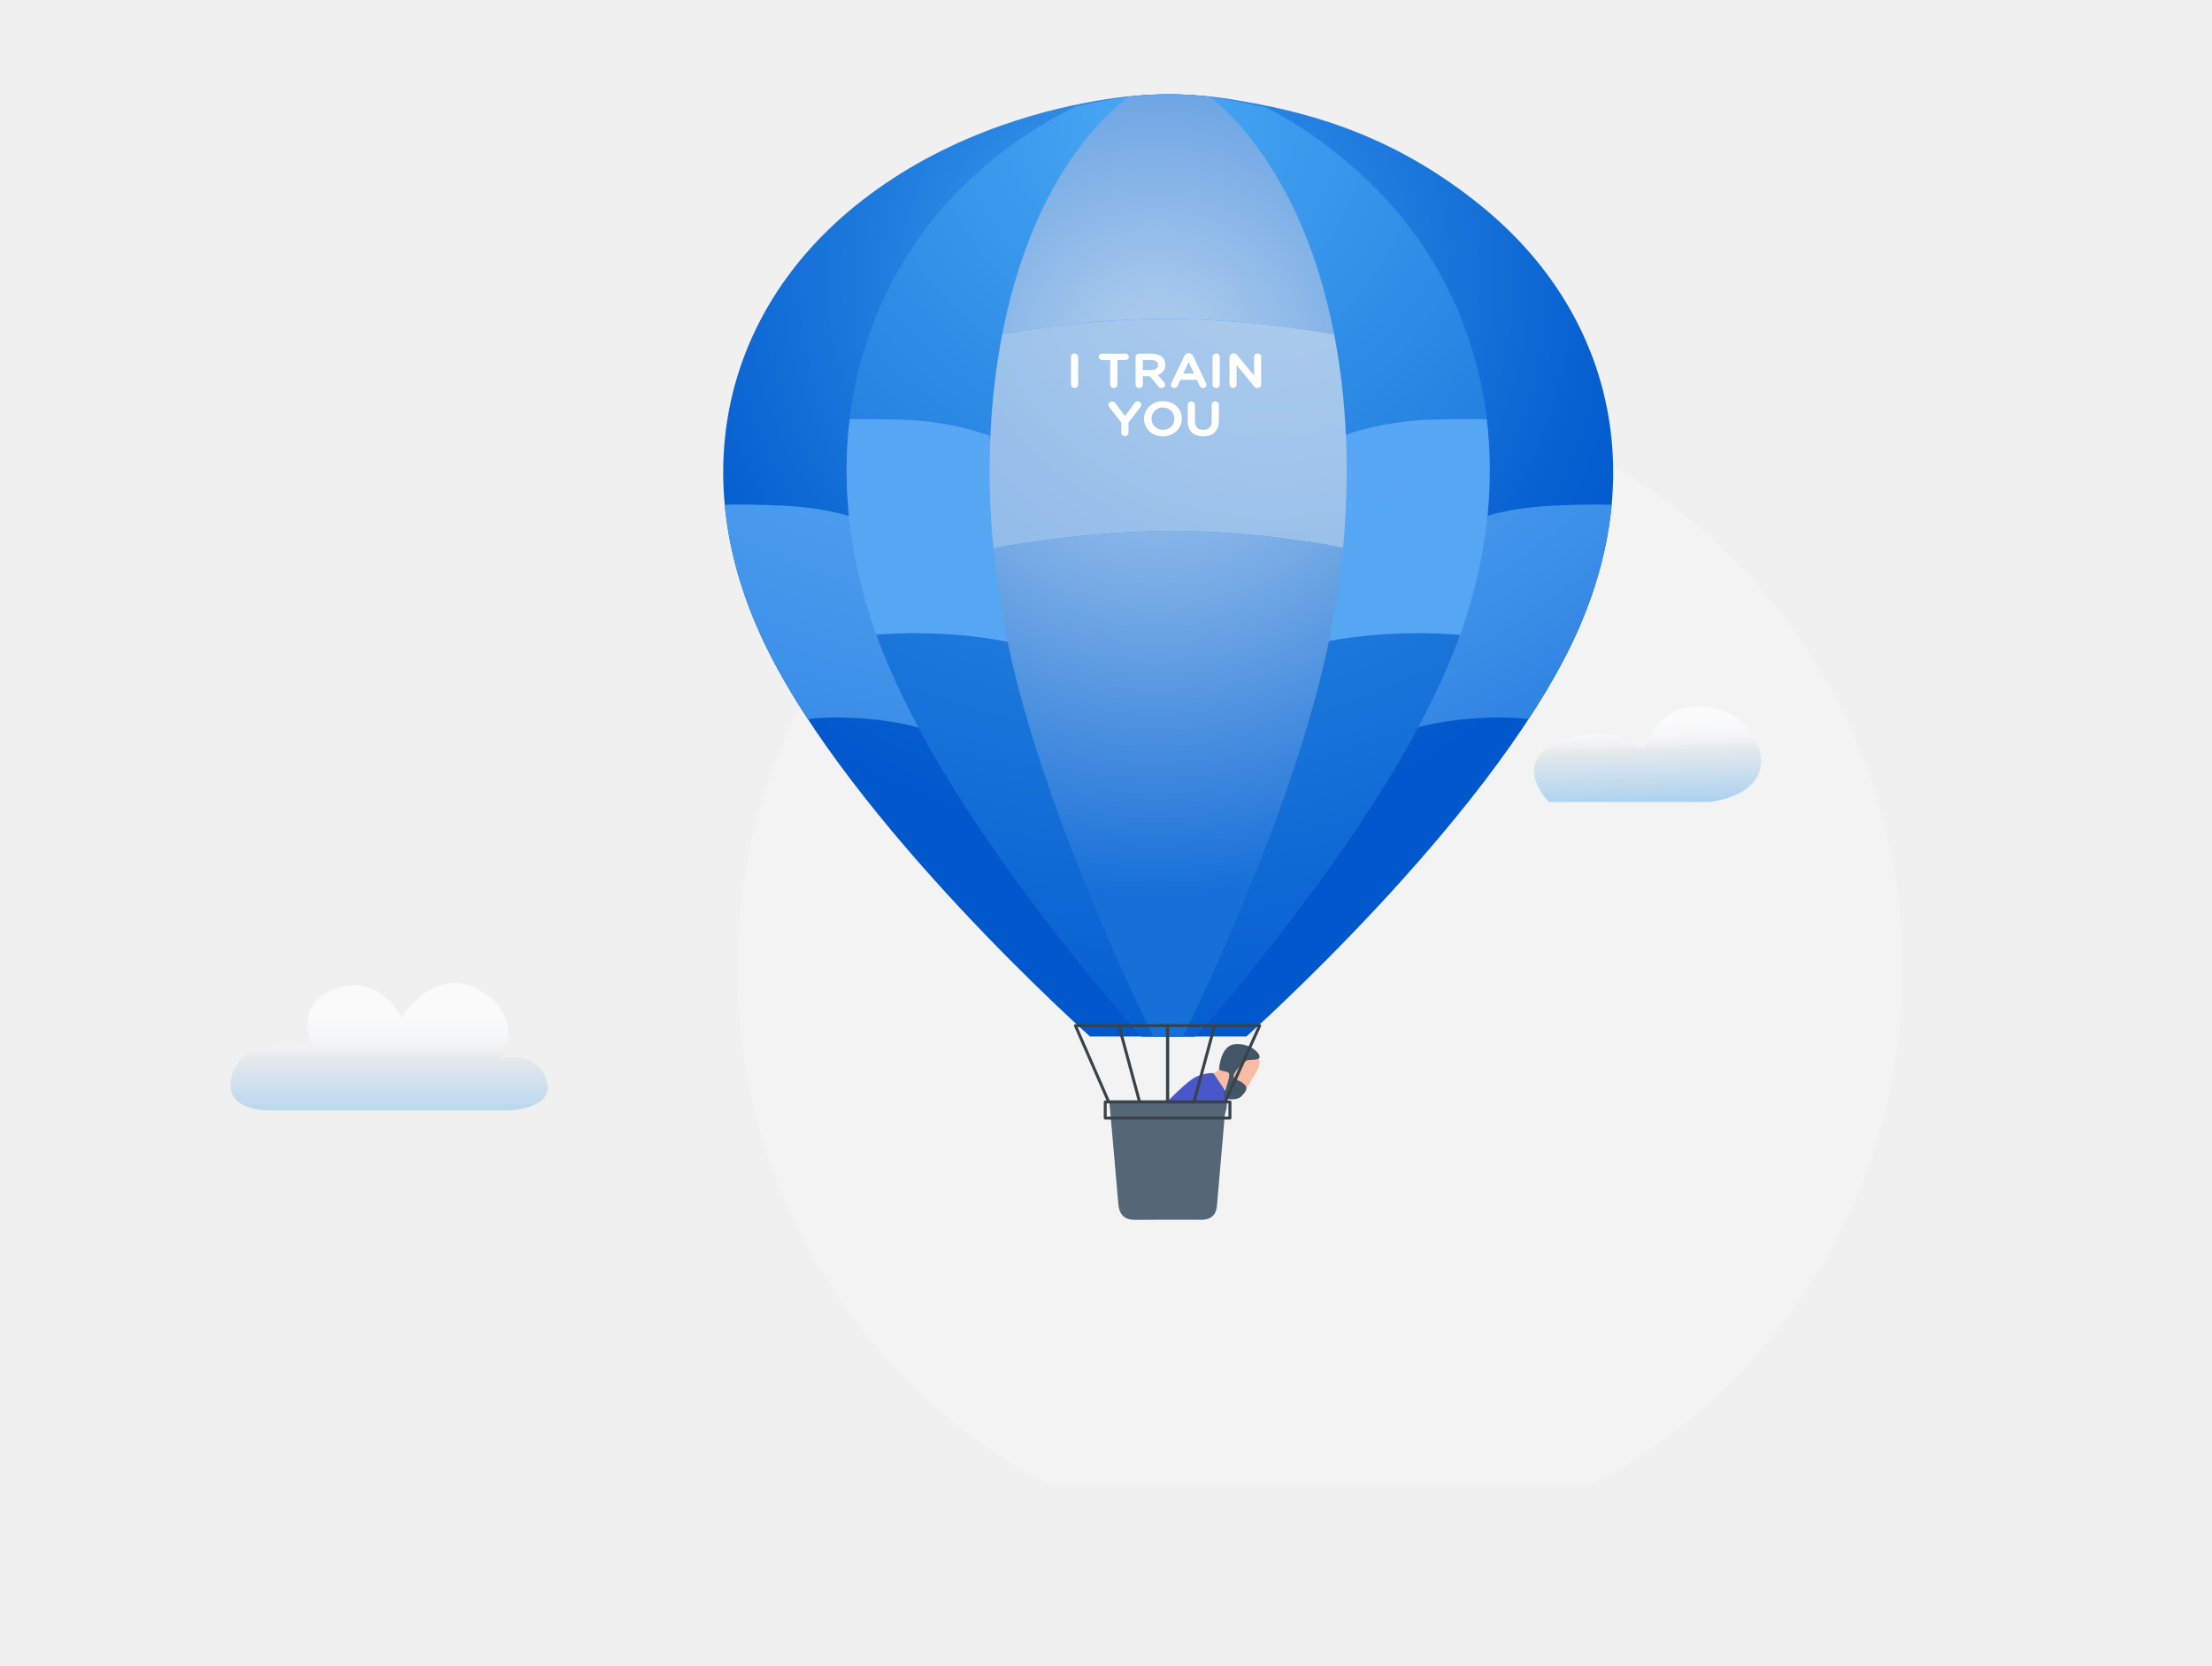
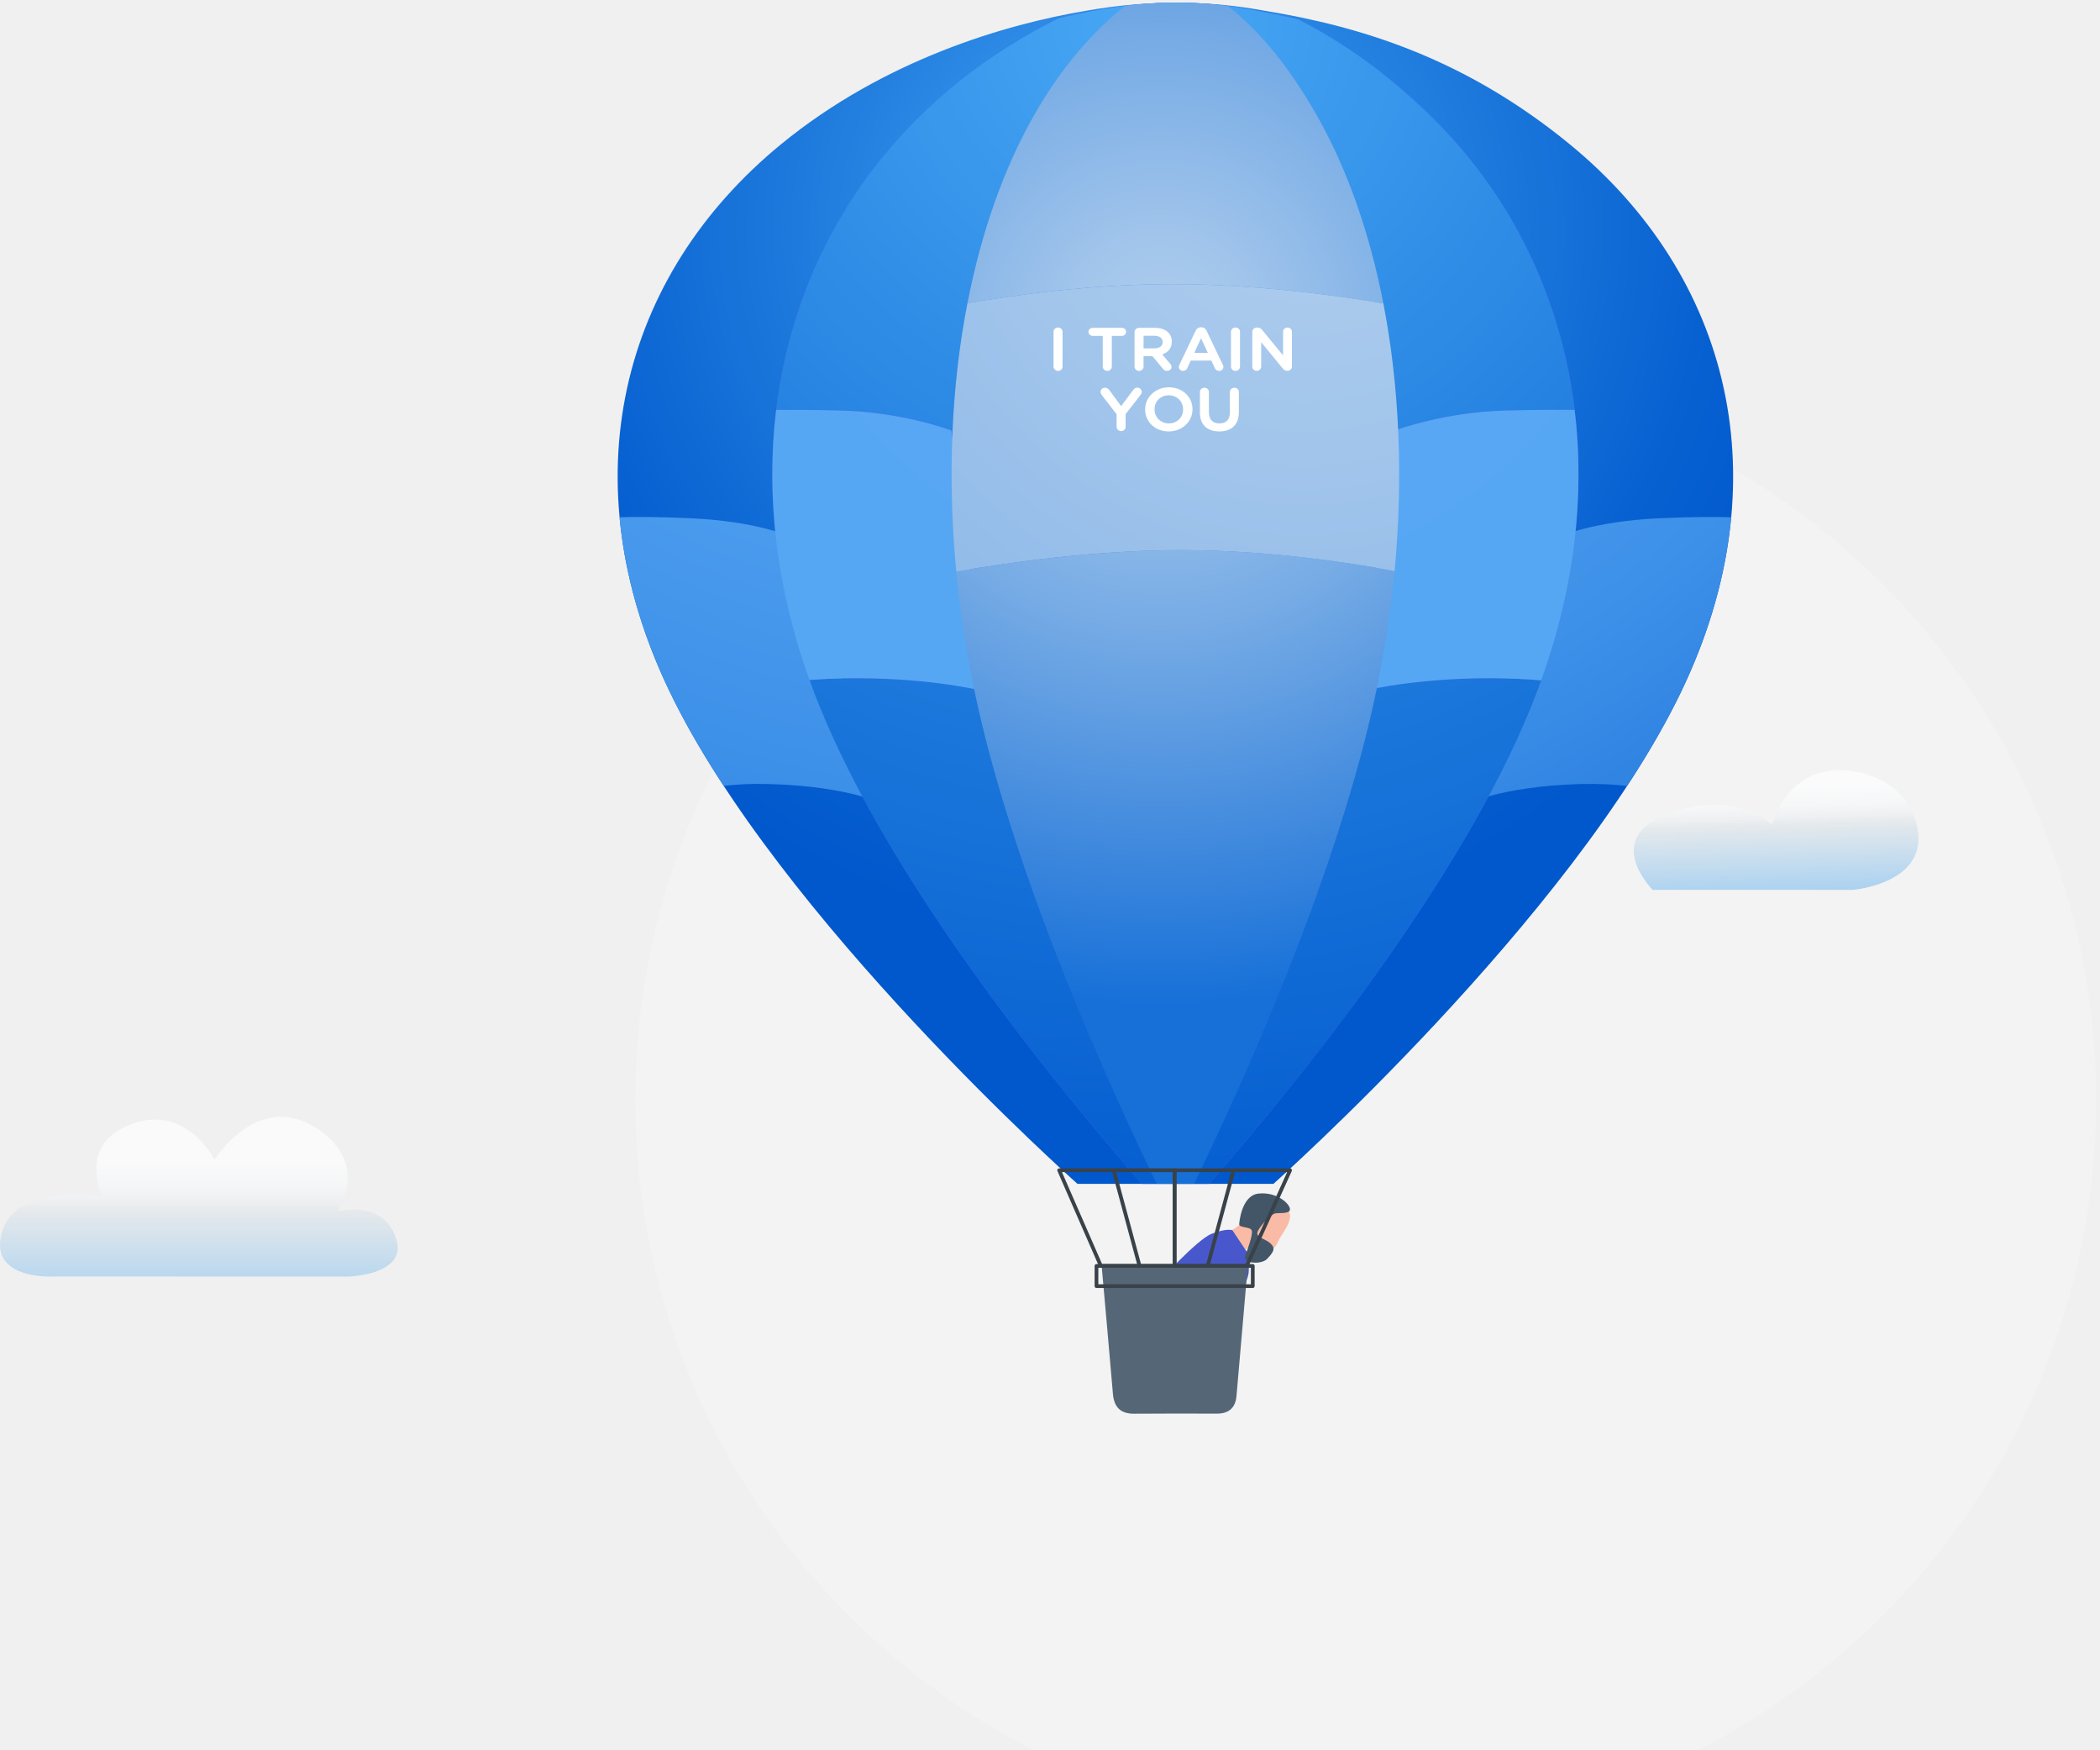
- <svg xmlns="http://www.w3.org/2000/svg" width="672" height="506" viewBox="0 0 672 506" fill="none">
-   <g clip-path="url(#clip0)">
-     <g clip-path="url(#clip1)">
-       <g clip-path="url(#clip2)">
-         <path opacity="0.21" d="M401.022 471.465C498.789 471.465 578.044 392.261 578.044 294.557C578.044 196.853 498.789 117.648 401.022 117.648C303.256 117.648 224 196.853 224 294.557C224 392.261 303.256 471.465 401.022 471.465Z" fill="white" />
-         <path fill-rule="evenodd" clip-rule="evenodd" d="M358.384 330.404C358.572 330.164 358.761 329.913 358.949 329.672C358.75 329.923 358.572 330.164 358.384 330.404Z" fill="#B5D1F3" />
-         <path d="M367.295 326.743C367.295 326.743 370.143 325.645 371.138 323.897C372.122 322.139 375.526 319.073 378.06 319.292C380.583 319.512 382.887 320.81 382.667 323.018C382.447 325.216 380.468 327.193 379.704 329.056C378.939 330.919 376.081 332.782 376.081 332.782L372.939 329.82L370.154 332.782L367.295 326.743Z" fill="#F9BBA5" />
-         <path d="M350.383 339.186C350.383 339.186 360.038 328.428 363.661 327.005C367.284 325.581 368.709 326.126 368.709 326.126L372.217 331.389C372.217 331.389 372.876 333.911 372.656 336.329C372.437 338.746 369.913 342.807 369.913 342.807L350.383 339.186Z" fill="#4858CC" />
-         <path d="M370.363 324.597C370.363 324.597 370.803 317.679 375.086 317.25C379.368 316.811 382.437 319.553 382.657 320.923C382.876 322.294 380.018 321.855 379.033 322.075C378.049 322.294 374.866 325.591 374.751 326.794C374.635 327.998 376.834 328.217 378.039 329.431C379.243 330.635 378.583 331.514 377.159 333.052C375.735 334.591 371.106 334.182 371.777 332.393C372.436 330.635 373.64 327.443 373.421 326.302C373.222 325.141 370.227 325.706 370.363 324.597Z" fill="#425668" />
-         <path fill-rule="evenodd" clip-rule="evenodd" d="M369.243 335.04C370.29 335.155 371.337 335.26 372.385 335.364C371.494 345.672 370.594 355.991 369.704 366.298C369.452 369.218 367.819 370.589 364.939 370.579C358.258 370.568 351.577 370.537 344.907 370.6C341.546 370.631 340.017 368.988 339.745 365.744C338.875 355.425 337.933 345.118 337.022 334.799C337.577 334.747 365.316 335.04 369.243 335.04Z" fill="#556677" />
-         <path opacity="0.72" fill-rule="evenodd" clip-rule="evenodd" d="M519.185 243.642C519.185 243.642 537.255 242.13 534.764 228.796C532.274 215.462 516.385 212.432 508.901 216.071C501.424 219.71 499.554 227.893 499.554 227.893C499.554 227.893 490.515 219.102 474.316 225.163C458.117 231.225 470.575 243.648 470.575 243.648H519.185V243.642Z" fill="url(#paint0_linear)" />
-         <path opacity="0.7" fill-rule="evenodd" clip-rule="evenodd" d="M101.78 337.354H82.533C82.533 337.354 66.753 338.128 70.606 326.198C74.46 314.279 94.848 318.12 94.848 318.12C94.848 318.12 89.172 306.64 99.801 301.324C114.43 294.019 121.99 309.015 121.99 309.015C121.99 309.015 132.765 291.832 147.185 301.711C159.772 310.323 151.803 321.583 151.803 321.583C151.803 321.583 162.4 318.507 165.866 327.737C169.332 336.967 154.505 337.365 154.505 337.365L101.78 337.354Z" fill="url(#paint1_linear)" />
-         <path d="M450.492 62.975C425.297 42.318 400.249 34.48 376.552 30.608C363.117 28.117 348.656 27.887 333.231 30.608C314.089 33.81 284.486 42.318 259.291 62.975C220.4 94.862 207.74 144.444 232.264 195.502C258.673 250.506 331.147 314.896 331.147 314.896H333.242H376.562H378.657C378.657 314.896 451.131 250.506 477.54 195.502C502.044 144.444 489.383 94.862 450.492 62.975Z" fill="url(#paint2_radial)" />
-         <path d="M384.605 32.68C381.264 31.874 377.955 31.194 374.667 30.608C362.405 28.117 349.2 27.887 335.105 30.608C332.467 31.089 329.597 31.696 326.571 32.449C315.524 37.902 303.994 45.426 293.334 55.797C257.825 90.299 246.264 143.952 268.653 199.196C286.308 242.751 326.487 291.758 346.76 314.896H363.044C383.317 291.758 423.496 242.762 441.151 199.196C463.539 143.942 451.979 90.299 416.47 55.797C405.768 45.415 395.118 38.038 384.605 32.68Z" fill="#515FF9" />
-         <path d="M256.579 218.009C276.653 218.564 285.303 223.346 285.303 223.346L261.553 158.024C261.553 158.024 253.448 154.341 237.615 153.608C229.185 153.221 223.573 153.242 220.169 153.347C221.447 167.045 225.395 181.215 232.254 195.489C235.877 203.034 240.369 210.746 245.416 218.459C248.401 218.103 252.097 217.883 256.579 218.009Z" fill="url(#paint3_radial)" />
-         <path d="M489.614 153.357C486.232 153.242 480.567 153.211 471.99 153.608C456.157 154.341 448.052 158.025 448.052 158.025L424.303 223.346C424.303 223.346 432.952 218.564 453.026 218.009C457.602 217.884 461.351 218.103 464.367 218.48C469.425 210.767 473.917 203.044 477.54 195.489C484.378 181.215 488.326 167.045 489.614 153.357Z" fill="url(#paint4_radial)" />
-         <path d="M427.622 192.393C410.312 192.759 399.39 195.679 399.39 195.679L408.102 132.314C408.102 132.314 419.883 127.846 434.983 127.48C442.167 127.302 447.769 127.291 451.664 127.333C448.313 99.633 436.02 74.799 416.448 55.785C405.767 45.404 395.118 38.026 384.604 32.668C381.264 31.862 377.955 31.182 374.667 30.596C362.404 28.105 349.2 27.875 335.105 30.596C332.466 31.077 329.597 31.684 326.571 32.438C315.523 37.89 303.994 45.414 293.334 55.785C273.762 74.789 261.479 99.622 258.128 127.323C261.951 127.291 267.176 127.312 273.721 127.48C288.821 127.846 300.601 132.314 300.601 132.314L309.314 195.679C309.314 195.679 298.392 192.759 281.082 192.393C275.208 192.267 270.234 192.466 266.212 192.78C266.977 194.915 267.783 197.05 268.652 199.185C286.307 242.739 326.487 291.746 346.76 314.884H363.043C383.316 291.746 423.496 242.75 441.151 199.185C442.009 197.071 442.805 194.967 443.559 192.864C439.35 192.508 434.009 192.257 427.622 192.393Z" fill="url(#paint5_radial)" />
-         <path d="M281.072 192.394C298.381 192.76 309.303 195.68 309.303 195.68L300.591 132.315C300.591 132.315 288.81 127.846 273.71 127.48C267.166 127.323 261.94 127.302 258.118 127.323C255.626 147.949 258.087 170.177 266.202 192.781C270.223 192.467 275.197 192.268 281.072 192.394Z" fill="url(#paint6_radial)" />
-         <path d="M451.664 127.333C447.769 127.291 442.167 127.302 434.983 127.479C419.883 127.846 408.102 132.314 408.102 132.314L399.39 195.679C399.39 195.679 410.312 192.759 427.622 192.393C434.02 192.257 439.36 192.508 443.549 192.864C451.685 170.239 454.157 147.991 451.664 127.333Z" fill="url(#paint7_radial)" />
-         <path d="M301.785 166.516C302.811 177.253 304.539 188.189 307.01 199.187C316.811 242.742 339.116 291.749 350.373 314.887H359.41C370.667 291.749 392.971 242.753 402.773 199.187C405.254 188.137 406.993 177.148 408.008 166.37C397.82 164.465 377.672 161.305 356.352 161.305C334.508 161.315 312.497 164.633 301.785 166.516Z" fill="url(#paint8_radial)" />
-         <path d="M405.297 101.517C401.935 84.219 396.427 68.668 389.066 55.786C381.84 43.144 374.636 34.929 367.567 29.435C359.682 28.431 351.441 28.357 342.844 29.393C335.64 34.961 327.838 43.333 320.718 55.786C313.367 68.657 307.858 84.187 304.497 101.486C315.398 99.571 334.404 96.85 354.248 96.85C374.196 96.85 393.977 99.612 405.297 101.517Z" fill="url(#paint9_radial)" />
-         <path d="M405.297 101.519C393.977 99.604 374.196 96.852 354.237 96.852C334.393 96.852 315.387 99.572 304.487 101.487C300.623 121.318 299.586 143.452 301.785 166.516C312.497 164.632 334.509 161.315 356.363 161.315C377.672 161.315 397.82 164.475 408.019 166.38C410.187 143.378 409.14 121.297 405.297 101.519Z" fill="url(#paint10_radial)" />
-         <path d="M373.651 340.133H335.765C335.514 340.133 335.315 339.935 335.315 339.684V334.786C335.315 334.535 335.514 334.336 335.765 334.336H373.651C373.903 334.336 374.102 334.535 374.102 334.786V339.684C374.102 339.935 373.892 340.133 373.651 340.133ZM336.215 339.234H373.191V335.236H336.215V339.234Z" fill="#394249" />
-         <path d="M354.708 335.237H336.833C336.655 335.237 336.488 335.133 336.414 334.965L326.299 311.775C326.236 311.639 326.257 311.472 326.341 311.346C326.424 311.22 326.571 311.137 326.718 311.137H354.708C354.959 311.137 355.158 311.336 355.158 311.587V334.777C355.158 335.038 354.959 335.237 354.708 335.237ZM337.126 334.327H354.247V312.047H327.398L337.126 334.327Z" fill="#394249" />
-         <path d="M372.185 335.239H354.708C354.457 335.239 354.258 335.04 354.258 334.789V311.598C354.258 311.347 354.457 311.148 354.708 311.148H382.699C382.856 311.148 382.992 311.232 383.076 311.358C383.159 311.483 383.17 311.651 383.107 311.787L372.594 334.977C372.531 335.134 372.363 335.239 372.185 335.239ZM355.158 334.328H371.892L381.987 312.048H355.148V334.328H355.158Z" fill="#394249" />
-         <path d="M346.1 334.859C345.901 334.859 345.713 334.723 345.661 334.524L339.493 311.711C339.43 311.47 339.566 311.219 339.817 311.156C340.058 311.093 340.31 311.229 340.372 311.47L346.54 334.283C346.603 334.524 346.467 334.775 346.216 334.838C346.174 334.859 346.132 334.859 346.1 334.859Z" fill="#394249" />
-         <path d="M362.823 334.862C362.782 334.862 362.74 334.862 362.708 334.842C362.467 334.779 362.321 334.528 362.384 334.287L368.551 311.474C368.614 311.233 368.866 311.086 369.106 311.16C369.347 311.222 369.494 311.474 369.431 311.714L363.263 334.528C363.211 334.737 363.022 334.862 362.823 334.862Z" fill="#394249" />
-         <path d="M326.456 107.375C325.838 107.375 325.356 107.825 325.356 108.411V116.846C325.356 117.421 325.838 117.882 326.456 117.882C327.063 117.882 327.545 117.432 327.545 116.846V108.411C327.545 107.835 327.063 107.375 326.456 107.375Z" fill="white" />
-         <path d="M337.284 116.847C337.284 117.412 337.776 117.883 338.383 117.883C338.99 117.883 339.483 117.422 339.483 116.847V109.396H341.933C342.488 109.396 342.949 108.956 342.949 108.422C342.949 107.889 342.498 107.449 341.933 107.449H334.844C334.278 107.449 333.817 107.889 333.817 108.422C333.817 108.956 334.278 109.396 334.844 109.396H337.284V116.847Z" fill="white" />
-         <path d="M351.86 117.359C352.132 117.715 352.467 117.883 352.897 117.883C353.41 117.883 353.954 117.506 353.954 116.909C353.954 116.564 353.787 116.334 353.609 116.135L351.713 113.885C353.211 113.372 354.028 112.284 354.028 110.777C354.028 109.877 353.703 109.082 353.096 108.496C352.352 107.815 351.253 107.449 349.902 107.449H346.09C345.472 107.449 344.991 107.91 344.991 108.496V116.847C344.991 117.422 345.472 117.883 346.09 117.883C346.698 117.883 347.179 117.433 347.179 116.847V114.304H349.315L351.86 117.359ZM349.766 112.43H347.179V109.375H349.755C350.52 109.375 351.808 109.574 351.808 110.913C351.808 111.844 351.022 112.43 349.766 112.43Z" fill="white" />
-         <path d="M356.75 117.882C357.211 117.882 357.588 117.641 357.766 117.233L358.624 115.381H363.609L364.436 117.17C364.646 117.631 365.012 117.882 365.494 117.882C366.08 117.882 366.531 117.442 366.531 116.877C366.531 116.72 366.489 116.563 366.405 116.438L362.436 108.118C362.185 107.595 361.745 107.312 361.18 107.312H361.085C360.52 107.312 360.07 107.595 359.818 108.118L355.85 116.438C355.755 116.616 355.713 116.762 355.713 116.909C355.724 117.453 356.174 117.882 356.75 117.882ZM359.483 113.508L361.117 109.971L362.75 113.508H359.483Z" fill="white" />
-         <path d="M369.463 117.882C370.07 117.882 370.552 117.432 370.552 116.846V108.411C370.552 107.835 370.07 107.375 369.463 107.375C368.845 107.375 368.363 107.825 368.363 108.411V116.846C368.363 117.421 368.845 117.882 369.463 117.882Z" fill="white" />
-         <path d="M382.06 107.375C381.474 107.375 380.992 107.835 380.992 108.39V114.125L375.924 107.961C375.631 107.616 375.327 107.385 374.824 107.385H374.625C374.018 107.385 373.526 107.856 373.526 108.432V116.856C373.526 117.421 374.018 117.871 374.615 117.871C375.201 117.871 375.683 117.411 375.683 116.856V110.923L380.898 117.275C381.139 117.568 381.453 117.861 381.997 117.861H382.071C382.668 117.861 383.139 117.411 383.139 116.825V108.39C383.149 107.835 382.668 107.375 382.06 107.375Z" fill="white" />
-         <path d="M345.661 121.941C345.252 121.941 344.928 122.13 344.635 122.538L341.744 126.42L338.896 122.559C338.708 122.308 338.404 121.962 337.849 121.962C337.231 121.962 336.75 122.402 336.75 122.967C336.75 123.218 336.833 123.448 337.001 123.679L340.645 128.388V131.433C340.645 132.009 341.127 132.469 341.734 132.469C342.352 132.469 342.833 132.019 342.833 131.433V128.346L346.446 123.7C346.645 123.448 346.739 123.218 346.739 122.967C346.729 122.381 346.268 121.941 345.661 121.941Z" fill="white" />
-         <path d="M353.316 121.859C350.09 121.859 347.556 124.204 347.556 127.238C347.556 130.273 350.017 132.554 353.284 132.554C356.509 132.554 359.043 130.2 359.043 127.176C359.043 124.151 356.583 121.859 353.316 121.859ZM353.284 123.795C355.263 123.795 356.761 125.26 356.761 127.238C356.761 129.164 355.284 130.608 353.316 130.608C351.336 130.608 349.839 129.143 349.839 127.176C349.839 125.25 351.315 123.795 353.284 123.795Z" fill="white" />
-         <path d="M369.201 121.965C368.583 121.965 368.101 122.415 368.101 123.001V127.982C368.101 129.677 367.201 130.609 365.567 130.609C363.923 130.609 363.023 129.646 363.023 127.909V123.001C363.023 122.425 362.541 121.965 361.933 121.965C361.316 121.965 360.834 122.415 360.834 123.001V127.982C360.834 130.891 362.551 132.555 365.536 132.555C368.552 132.555 370.279 130.86 370.279 127.898V123.001C370.279 122.415 369.808 121.965 369.201 121.965Z" fill="white" />
-       </g>
-     </g>
-   </g>
+ <svg xmlns="http://www.w3.org/2000/svg" width="509" height="424" viewBox="0 0 509 424" fill="none">
+   <path opacity="0.21" d="M331.022 443.465C428.789 443.465 508.044 364.261 508.044 266.557C508.044 168.853 428.789 89.648 331.022 89.648C233.256 89.648 154 168.853 154 266.557C154 364.261 233.256 443.465 331.022 443.465Z" fill="white" />
+   <path fill-rule="evenodd" clip-rule="evenodd" d="M288.384 302.404C288.572 302.164 288.761 301.913 288.949 301.672C288.75 301.923 288.572 302.164 288.384 302.404Z" fill="#B5D1F3" />
+   <path d="M297.295 298.743C297.295 298.743 300.143 297.645 301.138 295.897C302.122 294.139 305.526 291.073 308.06 291.292C310.583 291.512 312.887 292.81 312.667 295.018C312.447 297.216 310.468 299.193 309.704 301.056C308.939 302.919 306.081 304.782 306.081 304.782L302.939 301.82L300.154 304.782L297.295 298.743Z" fill="#F9BBA5" />
+   <path d="M280.383 311.186C280.383 311.186 290.038 300.428 293.661 299.005C297.284 297.581 298.709 298.126 298.709 298.126L302.217 303.389C302.217 303.389 302.876 305.911 302.656 308.329C302.437 310.746 299.913 314.807 299.913 314.807L280.383 311.186Z" fill="#4858CC" />
+   <path d="M300.363 296.597C300.363 296.597 300.803 289.679 305.086 289.25C309.368 288.811 312.437 291.553 312.657 292.923C312.876 294.294 310.018 293.855 309.033 294.075C308.049 294.294 304.866 297.591 304.751 298.794C304.635 299.998 306.834 300.217 308.039 301.431C309.243 302.635 308.583 303.514 307.159 305.052C305.735 306.591 301.106 306.182 301.777 304.393C302.436 302.635 303.64 299.443 303.421 298.302C303.222 297.141 300.227 297.706 300.363 296.597Z" fill="#425668" />
+   <path fill-rule="evenodd" clip-rule="evenodd" d="M299.243 307.04C300.29 307.155 301.337 307.26 302.385 307.364C301.494 317.672 300.594 327.991 299.704 338.298C299.452 341.218 297.819 342.589 294.939 342.579C288.258 342.568 281.577 342.537 274.907 342.6C271.546 342.631 270.017 340.988 269.745 337.744C268.875 327.425 267.933 317.118 267.022 306.799C267.577 306.747 295.316 307.04 299.243 307.04Z" fill="#556677" />
+   <path opacity="0.72" fill-rule="evenodd" clip-rule="evenodd" d="M449.185 215.642C449.185 215.642 467.255 214.13 464.764 200.796C462.274 187.462 446.385 184.432 438.901 188.071C431.424 191.71 429.554 199.893 429.554 199.893C429.554 199.893 420.515 191.102 404.316 197.163C388.117 203.225 400.575 215.648 400.575 215.648H449.185V215.642Z" fill="url(#paint0_linear)" />
+   <path opacity="0.7" fill-rule="evenodd" clip-rule="evenodd" d="M31.78 309.354H12.533C12.533 309.354 -3.247 310.128 0.606 298.198C4.46 286.279 24.848 290.12 24.848 290.12C24.848 290.12 19.172 278.64 29.801 273.324C44.43 266.019 51.99 281.015 51.99 281.015C51.99 281.015 62.766 263.832 77.185 273.711C89.772 282.323 81.803 293.583 81.803 293.583C81.803 293.583 92.4 290.507 95.866 299.737C99.332 308.967 84.504 309.365 84.504 309.365L31.78 309.354Z" fill="url(#paint1_linear)" />
+   <path d="M380.492 34.975C355.297 14.318 330.249 6.48 306.552 2.608C293.117 0.117 278.656 -0.113 263.231 2.608C244.089 5.81 214.486 14.318 189.291 34.975C150.4 66.862 137.74 116.444 162.264 167.502C188.673 222.506 261.147 286.896 261.147 286.896H263.242H306.562H308.657C308.657 286.896 381.131 222.506 407.54 167.502C432.044 116.444 419.383 66.862 380.492 34.975Z" fill="url(#paint2_radial)" />
+   <path d="M314.605 4.68C311.264 3.874 307.955 3.194 304.667 2.608C292.405 0.117 279.2 -0.113 265.105 2.608C262.467 3.089 259.597 3.696 256.571 4.449C245.524 9.902 233.994 17.426 223.334 27.797C187.825 62.299 176.264 115.952 198.653 171.196C216.308 214.751 256.487 263.758 276.76 286.896H293.044C313.317 263.758 353.496 214.762 371.151 171.196C393.539 115.942 381.979 62.299 346.47 27.797C335.768 17.415 325.118 10.038 314.605 4.68Z" fill="#515FF9" />
+   <path d="M186.579 190.009C206.653 190.564 215.303 195.346 215.303 195.346L191.553 130.024C191.553 130.024 183.448 126.341 167.615 125.608C159.185 125.221 153.573 125.242 150.169 125.347C151.447 139.045 155.395 153.215 162.254 167.489C165.877 175.034 170.369 182.746 175.416 190.459C178.401 190.103 182.097 189.883 186.579 190.009Z" fill="url(#paint3_radial)" />
+   <path d="M419.614 125.357C416.232 125.242 410.567 125.211 401.99 125.608C386.157 126.341 378.052 130.025 378.052 130.025L354.303 195.346C354.303 195.346 362.952 190.564 383.026 190.009C387.602 189.884 391.351 190.103 394.367 190.48C399.425 182.767 403.917 175.044 407.54 167.489C414.378 153.215 418.326 139.045 419.614 125.357Z" fill="url(#paint4_radial)" />
+   <path d="M357.622 164.393C340.312 164.759 329.39 167.679 329.39 167.679L338.102 104.314C338.102 104.314 349.883 99.846 364.983 99.48C372.167 99.302 377.769 99.291 381.664 99.333C378.313 71.633 366.02 46.799 346.448 27.785C335.767 17.404 325.118 10.026 314.604 4.668C311.264 3.862 307.955 3.182 304.667 2.596C292.404 0.105 279.2 -0.125 265.105 2.596C262.466 3.077 259.597 3.684 256.571 4.438C245.523 9.89 233.994 17.414 223.334 27.785C203.762 46.789 191.479 71.622 188.128 99.323C191.951 99.291 197.176 99.312 203.721 99.48C218.821 99.846 230.601 104.314 230.601 104.314L239.314 167.679C239.314 167.679 228.392 164.759 211.082 164.393C205.208 164.267 200.234 164.466 196.212 164.78C196.977 166.915 197.783 169.05 198.652 171.185C216.307 214.739 256.487 263.746 276.76 286.884H293.043C313.316 263.746 353.496 214.75 371.151 171.185C372.009 169.071 372.805 166.967 373.559 164.864C369.35 164.508 364.009 164.257 357.622 164.393Z" fill="url(#paint5_radial)" />
+   <path d="M211.072 164.394C228.381 164.76 239.303 167.68 239.303 167.68L230.591 104.315C230.591 104.315 218.81 99.846 203.71 99.48C197.166 99.323 191.94 99.302 188.118 99.323C185.626 119.949 188.087 142.177 196.202 164.781C200.223 164.467 205.197 164.268 211.072 164.394Z" fill="url(#paint6_radial)" />
+   <path d="M381.664 99.333C377.769 99.291 372.167 99.302 364.983 99.479C349.883 99.846 338.102 104.314 338.102 104.314L329.39 167.679C329.39 167.679 340.312 164.759 357.622 164.393C364.02 164.257 369.36 164.508 373.549 164.864C381.685 142.239 384.157 119.991 381.664 99.333Z" fill="url(#paint7_radial)" />
+   <path d="M231.785 138.516C232.811 149.253 234.539 160.189 237.01 171.187C246.811 214.742 269.116 263.749 280.373 286.887H289.41C300.667 263.749 322.971 214.753 332.773 171.187C335.254 160.137 336.993 149.148 338.008 138.37C327.82 136.465 307.672 133.305 286.352 133.305C264.508 133.315 242.497 136.633 231.785 138.516Z" fill="url(#paint8_radial)" />
+   <path d="M335.297 73.517C331.935 56.219 326.427 40.668 319.066 27.786C311.84 15.144 304.636 6.929 297.567 1.435C289.682 0.431 281.441 0.357 272.844 1.393C265.64 6.961 257.838 15.332 250.718 27.786C243.367 40.657 237.858 56.187 234.497 73.486C245.398 71.571 264.404 68.85 284.248 68.85C304.196 68.85 323.977 71.612 335.297 73.517Z" fill="url(#paint9_radial)" />
+   <path d="M335.297 73.519C323.977 71.604 304.196 68.852 284.237 68.852C264.393 68.852 245.387 71.572 234.487 73.487C230.623 93.318 229.586 115.452 231.785 138.516C242.497 136.632 264.509 133.315 286.363 133.315C307.672 133.315 327.82 136.475 338.019 138.38C340.187 115.378 339.14 93.297 335.297 73.519Z" fill="url(#paint10_radial)" />
+   <path d="M303.651 312.133H265.765C265.514 312.133 265.315 311.935 265.315 311.684V306.786C265.315 306.535 265.514 306.336 265.765 306.336H303.651C303.903 306.336 304.102 306.535 304.102 306.786V311.684C304.102 311.935 303.892 312.133 303.651 312.133ZM266.215 311.234H303.191V307.236H266.215V311.234Z" fill="#394249" />
+   <path d="M284.708 307.237H266.833C266.655 307.237 266.488 307.133 266.414 306.965L256.299 283.775C256.236 283.639 256.257 283.472 256.341 283.346C256.424 283.22 256.571 283.137 256.718 283.137H284.708C284.959 283.137 285.158 283.336 285.158 283.587V306.777C285.158 307.038 284.959 307.237 284.708 307.237ZM267.126 306.327H284.247V284.047H257.398L267.126 306.327Z" fill="#394249" />
+   <path d="M302.185 307.239H284.708C284.457 307.239 284.258 307.04 284.258 306.789V283.598C284.258 283.347 284.457 283.148 284.708 283.148H312.699C312.856 283.148 312.992 283.232 313.076 283.358C313.159 283.483 313.17 283.651 313.107 283.787L302.594 306.977C302.531 307.134 302.363 307.239 302.185 307.239ZM285.158 306.328H301.892L311.987 284.048H285.148V306.328H285.158Z" fill="#394249" />
+   <path d="M276.1 306.859C275.901 306.859 275.713 306.723 275.661 306.524L269.493 283.711C269.43 283.47 269.566 283.219 269.817 283.156C270.058 283.093 270.31 283.229 270.372 283.47L276.54 306.283C276.603 306.524 276.467 306.775 276.216 306.838C276.174 306.859 276.132 306.859 276.1 306.859Z" fill="#394249" />
+   <path d="M292.823 306.862C292.782 306.862 292.74 306.862 292.708 306.842C292.467 306.779 292.321 306.528 292.384 306.287L298.551 283.474C298.614 283.233 298.866 283.086 299.106 283.16C299.347 283.222 299.494 283.474 299.431 283.714L293.263 306.528C293.211 306.737 293.022 306.862 292.823 306.862Z" fill="#394249" />
+   <path d="M256.456 79.375C255.838 79.375 255.356 79.825 255.356 80.411V88.846C255.356 89.421 255.838 89.882 256.456 89.882C257.063 89.882 257.545 89.432 257.545 88.846V80.411C257.545 79.835 257.063 79.375 256.456 79.375Z" fill="white" />
+   <path d="M267.284 88.847C267.284 89.412 267.776 89.883 268.383 89.883C268.99 89.883 269.483 89.422 269.483 88.847V81.396H271.933C272.488 81.396 272.949 80.956 272.949 80.422C272.949 79.889 272.498 79.449 271.933 79.449H264.844C264.278 79.449 263.817 79.889 263.817 80.422C263.817 80.956 264.278 81.396 264.844 81.396H267.284V88.847Z" fill="white" />
+   <path d="M281.86 89.359C282.132 89.715 282.467 89.883 282.897 89.883C283.41 89.883 283.954 89.506 283.954 88.909C283.954 88.564 283.787 88.334 283.609 88.135L281.713 85.885C283.211 85.372 284.028 84.284 284.028 82.777C284.028 81.877 283.703 81.082 283.096 80.496C282.352 79.816 281.253 79.449 279.902 79.449H276.09C275.472 79.449 274.991 79.91 274.991 80.496V88.847C274.991 89.422 275.472 89.883 276.09 89.883C276.698 89.883 277.179 89.433 277.179 88.847V86.304H279.315L281.86 89.359ZM279.766 84.43H277.179V81.375H279.755C280.52 81.375 281.808 81.574 281.808 82.913C281.808 83.844 281.022 84.43 279.766 84.43Z" fill="white" />
+   <path d="M286.75 89.882C287.211 89.882 287.588 89.641 287.766 89.233L288.624 87.381H293.609L294.436 89.17C294.646 89.631 295.012 89.882 295.494 89.882C296.08 89.882 296.531 89.442 296.531 88.877C296.531 88.72 296.489 88.563 296.405 88.438L292.436 80.118C292.185 79.595 291.745 79.312 291.18 79.312H291.085C290.52 79.312 290.07 79.595 289.818 80.118L285.85 88.438C285.755 88.616 285.713 88.762 285.713 88.909C285.724 89.453 286.174 89.882 286.75 89.882ZM289.483 85.508L291.117 81.971L292.75 85.508H289.483Z" fill="white" />
+   <path d="M299.463 89.882C300.07 89.882 300.552 89.432 300.552 88.846V80.411C300.552 79.835 300.07 79.375 299.463 79.375C298.845 79.375 298.363 79.825 298.363 80.411V88.846C298.363 89.421 298.845 89.882 299.463 89.882Z" fill="white" />
+   <path d="M312.06 79.375C311.474 79.375 310.992 79.835 310.992 80.39V86.125L305.924 79.961C305.631 79.616 305.327 79.385 304.824 79.385H304.625C304.018 79.385 303.526 79.856 303.526 80.432V88.856C303.526 89.421 304.018 89.871 304.615 89.871C305.201 89.871 305.683 89.411 305.683 88.856V82.923L310.898 89.275C311.139 89.568 311.453 89.861 311.997 89.861H312.071C312.668 89.861 313.139 89.411 313.139 88.825V80.39C313.149 79.835 312.668 79.375 312.06 79.375Z" fill="white" />
+   <path d="M275.661 93.941C275.252 93.941 274.928 94.13 274.635 94.538L271.744 98.42L268.896 94.559C268.708 94.308 268.404 93.962 267.849 93.962C267.231 93.962 266.75 94.402 266.75 94.967C266.75 95.218 266.833 95.448 267.001 95.679L270.645 100.388V103.433C270.645 104.009 271.127 104.469 271.734 104.469C272.352 104.469 272.833 104.019 272.833 103.433V100.346L276.446 95.7C276.645 95.448 276.739 95.218 276.739 94.967C276.729 94.381 276.268 93.941 275.661 93.941Z" fill="white" />
+   <path d="M283.316 93.859C280.09 93.859 277.556 96.204 277.556 99.238C277.556 102.273 280.017 104.554 283.284 104.554C286.509 104.554 289.043 102.2 289.043 99.175C289.043 96.151 286.583 93.859 283.316 93.859ZM283.284 95.795C285.263 95.795 286.761 97.26 286.761 99.238C286.761 101.164 285.284 102.608 283.316 102.608C281.336 102.608 279.839 101.143 279.839 99.175C279.839 97.25 281.315 95.795 283.284 95.795Z" fill="white" />
+   <path d="M299.201 93.965C298.583 93.965 298.101 94.415 298.101 95.001V99.982C298.101 101.677 297.201 102.609 295.567 102.609C293.923 102.609 293.023 101.646 293.023 99.909V95.001C293.023 94.425 292.541 93.965 291.933 93.965C291.316 93.965 290.834 94.415 290.834 95.001V99.982C290.834 102.891 292.551 104.555 295.536 104.555C298.552 104.555 300.279 102.86 300.279 99.898V95.001C300.279 94.415 299.808 93.965 299.201 93.965Z" fill="white" />
  <defs>
-     <linearGradient id="paint0_linear" x1="499.717" y1="207.151" x2="501.193" y2="257.975" gradientUnits="userSpaceOnUse">
+     <linearGradient id="paint0_linear" x1="429.717" y1="179.151" x2="431.193" y2="229.975" gradientUnits="userSpaceOnUse">
      <stop stop-color="white" />
      <stop offset="0.233" stop-color="#FDFDFE" />
      <stop offset="0.317" stop-color="#F6F8F9" />
      <stop offset="0.377" stop-color="#EBEEF1" />
      <stop offset="0.412" stop-color="#DFE5E9" />
      <stop offset="1" stop-color="#48A8F4" />
    </linearGradient>
-     <linearGradient id="paint1_linear" x1="118.204" y1="294.278" x2="118.204" y2="361.012" gradientUnits="userSpaceOnUse">
+     <linearGradient id="paint1_linear" x1="48.204" y1="266.278" x2="48.204" y2="333.012" gradientUnits="userSpaceOnUse">
      <stop stop-color="white" />
      <stop offset="0.233" stop-color="#FDFDFE" />
      <stop offset="0.317" stop-color="#F6F8F9" />
      <stop offset="0.377" stop-color="#EBEEF1" />
      <stop offset="0.412" stop-color="#DFE5E9" />
      <stop offset="1" stop-color="#48A8F4" />
    </linearGradient>
-     <radialGradient id="paint2_radial" cx="0" cy="0" r="1" gradientUnits="userSpaceOnUse" gradientTransform="translate(345.749 83.6132) scale(173.184 173.073)">
+     <radialGradient id="paint2_radial" cx="0" cy="0" r="1" gradientUnits="userSpaceOnUse" gradientTransform="translate(275.749 55.6132) scale(173.184 173.073)">
      <stop offset="0.002" stop-color="#48A8F4" />
      <stop offset="0.045" stop-color="#44A3F2" />
      <stop offset="0.465" stop-color="#1F7BDD" />
      <stop offset="0.796" stop-color="#0861D1" />
      <stop offset="0.996" stop-color="#0058CC" />
    </radialGradient>
-     <radialGradient id="paint3_radial" cx="0" cy="0" r="1" gradientUnits="userSpaceOnUse" gradientTransform="translate(318.63 -26.0474) scale(379.003 378.76)">
+     <radialGradient id="paint3_radial" cx="0" cy="0" r="1" gradientUnits="userSpaceOnUse" gradientTransform="translate(248.63 -54.0474) scale(379.003 378.76)">
      <stop offset="0.002" stop-color="#58A8F4" />
      <stop offset="0.295" stop-color="#55A6F3" />
      <stop offset="0.489" stop-color="#4C9DEF" />
      <stop offset="0.655" stop-color="#3D90E8" />
      <stop offset="0.805" stop-color="#287CDE" />
      <stop offset="0.942" stop-color="#0D64D2" />
      <stop offset="0.996" stop-color="#0058CC" />
    </radialGradient>
-     <radialGradient id="paint4_radial" cx="0" cy="0" r="1" gradientUnits="userSpaceOnUse" gradientTransform="translate(318.631 -26.0472) scale(379.004 378.76)">
+     <radialGradient id="paint4_radial" cx="0" cy="0" r="1" gradientUnits="userSpaceOnUse" gradientTransform="translate(248.631 -54.0472) scale(379.004 378.76)">
      <stop offset="0.002" stop-color="#58A8F4" />
      <stop offset="0.295" stop-color="#55A6F3" />
      <stop offset="0.489" stop-color="#4C9DEF" />
      <stop offset="0.655" stop-color="#3D90E8" />
      <stop offset="0.805" stop-color="#287CDE" />
      <stop offset="0.942" stop-color="#0D64D2" />
      <stop offset="0.996" stop-color="#0058CC" />
    </radialGradient>
-     <radialGradient id="paint5_radial" cx="0" cy="0" r="1" gradientUnits="userSpaceOnUse" gradientTransform="translate(349.297 32.1954) scale(341.637 341.418)">
+     <radialGradient id="paint5_radial" cx="0" cy="0" r="1" gradientUnits="userSpaceOnUse" gradientTransform="translate(279.297 4.19544) scale(341.637 341.418)">
      <stop offset="0.002" stop-color="#48A8F4" />
      <stop offset="0.045" stop-color="#44A3F2" />
      <stop offset="0.465" stop-color="#1F7BDD" />
      <stop offset="0.796" stop-color="#0861D1" />
      <stop offset="0.996" stop-color="#0058CC" />
    </radialGradient>
-     <radialGradient id="paint6_radial" cx="0" cy="0" r="1" gradientUnits="userSpaceOnUse" gradientTransform="translate(362.298 61.2349) scale(727.477 727.01)">
+     <radialGradient id="paint6_radial" cx="0" cy="0" r="1" gradientUnits="userSpaceOnUse" gradientTransform="translate(292.298 33.2349) scale(727.477 727.01)">
      <stop offset="0.002" stop-color="#58A8F4" />
      <stop offset="0.295" stop-color="#55A6F3" />
      <stop offset="0.489" stop-color="#4C9DEF" />
      <stop offset="0.655" stop-color="#3D90E8" />
      <stop offset="0.805" stop-color="#287CDE" />
      <stop offset="0.942" stop-color="#0D64D2" />
      <stop offset="0.996" stop-color="#0058CC" />
    </radialGradient>
-     <radialGradient id="paint7_radial" cx="0" cy="0" r="1" gradientUnits="userSpaceOnUse" gradientTransform="translate(362.298 61.2342) scale(727.477 727.009)">
+     <radialGradient id="paint7_radial" cx="0" cy="0" r="1" gradientUnits="userSpaceOnUse" gradientTransform="translate(292.298 33.2342) scale(727.477 727.009)">
      <stop offset="0.002" stop-color="#58A8F4" />
      <stop offset="0.295" stop-color="#55A6F3" />
      <stop offset="0.489" stop-color="#4C9DEF" />
      <stop offset="0.655" stop-color="#3D90E8" />
      <stop offset="0.805" stop-color="#287CDE" />
      <stop offset="0.942" stop-color="#0D64D2" />
      <stop offset="0.996" stop-color="#0058CC" />
    </radialGradient>
-     <radialGradient id="paint8_radial" cx="0" cy="0" r="1" gradientUnits="userSpaceOnUse" gradientTransform="translate(351.071 108.436) scale(163.624 163.519)">
+     <radialGradient id="paint8_radial" cx="0" cy="0" r="1" gradientUnits="userSpaceOnUse" gradientTransform="translate(281.071 80.4363) scale(163.624 163.519)">
      <stop offset="0.002" stop-color="#B0CEED" />
      <stop offset="0.149" stop-color="#A0C4EB" />
      <stop offset="0.438" stop-color="#76ABE5" />
      <stop offset="0.835" stop-color="#3482DC" />
      <stop offset="1" stop-color="#1670D8" />
    </radialGradient>
-     <radialGradient id="paint9_radial" cx="0" cy="0" r="1" gradientUnits="userSpaceOnUse" gradientTransform="translate(351.071 108.435) scale(163.624 163.519)">
+     <radialGradient id="paint9_radial" cx="0" cy="0" r="1" gradientUnits="userSpaceOnUse" gradientTransform="translate(281.071 80.4345) scale(163.624 163.519)">
      <stop offset="0.002" stop-color="#B0CEED" />
      <stop offset="0.149" stop-color="#A0C4EB" />
      <stop offset="0.438" stop-color="#76ABE5" />
      <stop offset="0.835" stop-color="#3482DC" />
      <stop offset="1" stop-color="#1670D8" />
    </radialGradient>
-     <radialGradient id="paint10_radial" cx="0" cy="0" r="1" gradientUnits="userSpaceOnUse" gradientTransform="translate(386.179 65.3281) scale(534.312 533.968)">
+     <radialGradient id="paint10_radial" cx="0" cy="0" r="1" gradientUnits="userSpaceOnUse" gradientTransform="translate(316.179 37.3281) scale(534.312 533.968)">
      <stop offset="0.002" stop-color="#B0CEED" />
      <stop offset="0.149" stop-color="#A0C4EB" />
      <stop offset="0.438" stop-color="#76ABE5" />
      <stop offset="0.835" stop-color="#3482DC" />
      <stop offset="1" stop-color="#1670D8" />
    </radialGradient>
-     <clipPath id="clip0">
-       <rect width="672" height="505.205" fill="white" transform="translate(0 0.648438)" />
-     </clipPath>
-     <clipPath id="clip1">
-       <rect width="740" height="470" fill="white" transform="translate(-28 28.6484)" />
-     </clipPath>
-     <clipPath id="clip2">
-       <rect width="572" height="423" fill="white" transform="translate(35 28.6484)" />
-     </clipPath>
  </defs>
</svg>
